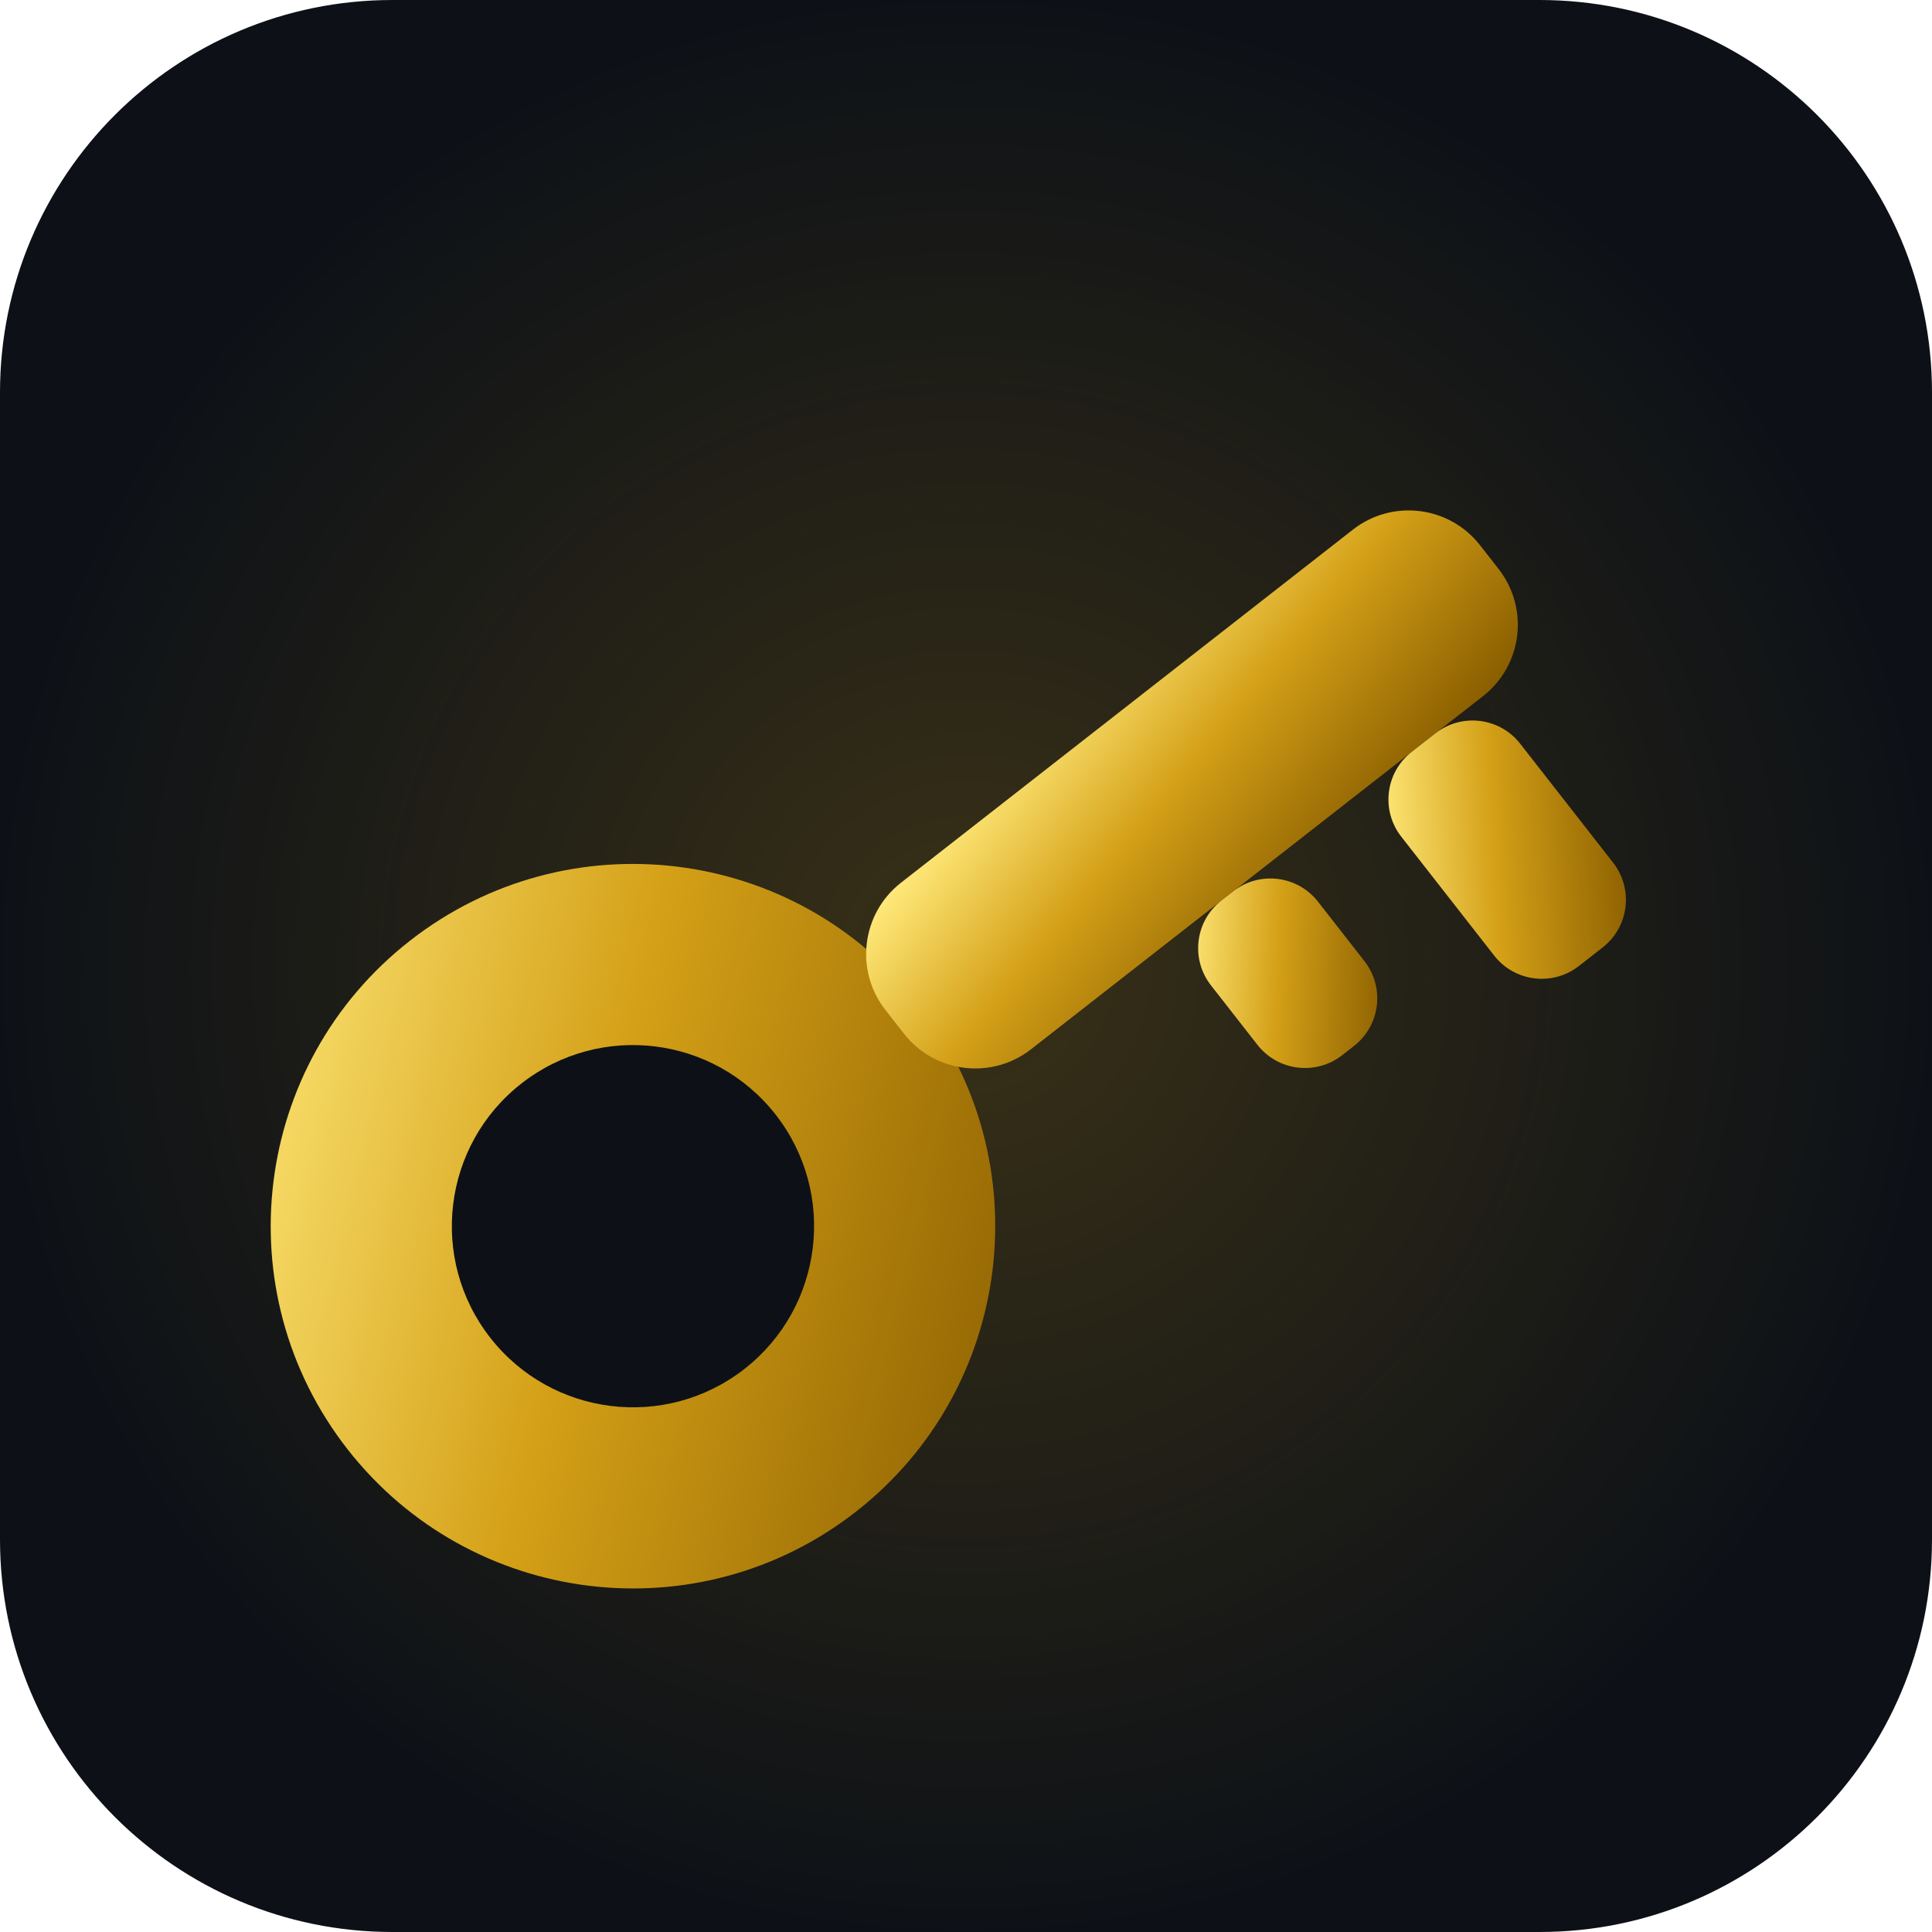
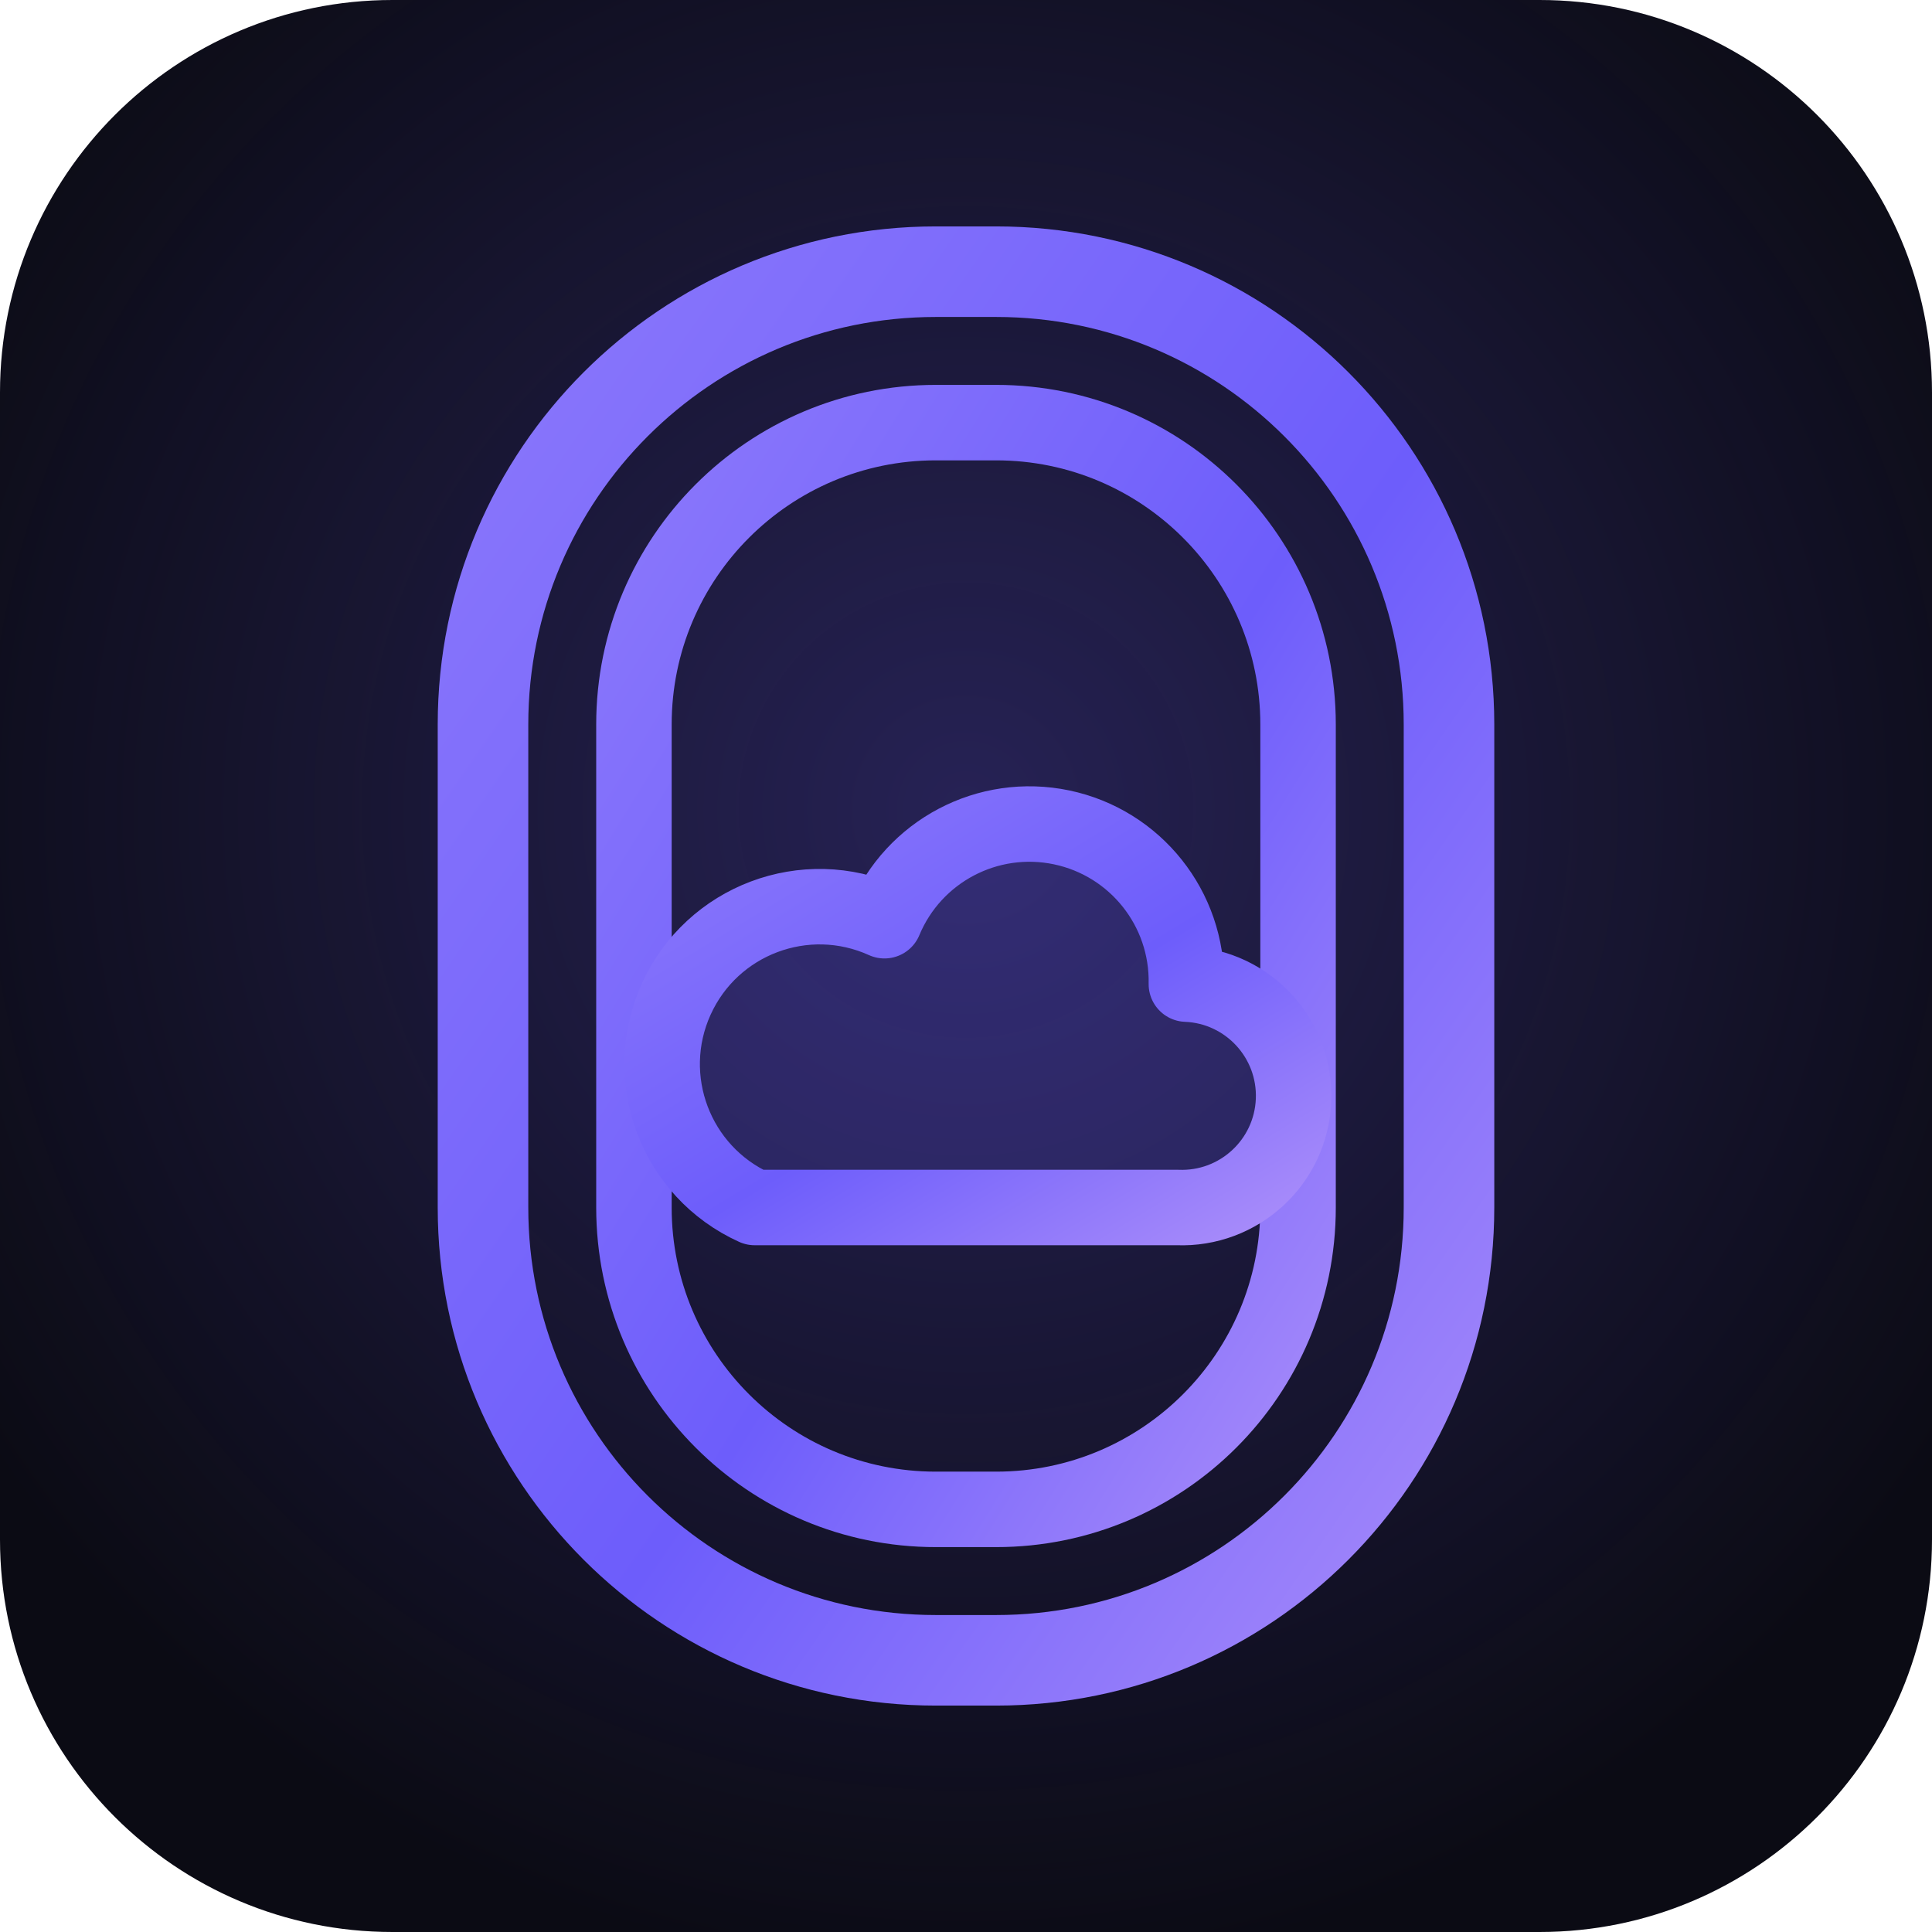
<svg xmlns="http://www.w3.org/2000/svg" viewBox="0 0 64 64">
  <defs>
-     <linearGradient id="gold" x1="0.1" y1="0" x2="0.9" y2="1">
-       <stop offset="0%" stop-color="#FFE97A" />
-       <stop offset="45%" stop-color="#D4A017" />
-       <stop offset="100%" stop-color="#8A5E00" />
+     <linearGradient id="indigo" x1="0" y1="0" x2="1" y2="1">
+       <stop offset="0%" stop-color="#8b78fb" />
+       <stop offset="55%" stop-color="#6d5dfb" />
+       <stop offset="100%" stop-color="#a78bfa" />
    </linearGradient>
-     <radialGradient id="glow" cx="50%" cy="50%" r="50%">
-       <stop offset="0%" stop-color="#D4A017" stop-opacity="0.22" />
-       <stop offset="100%" stop-color="#D4A017" stop-opacity="0" />
+     <radialGradient id="glow" cx="50%" cy="42%" r="60%">
+       <stop offset="0%" stop-color="#6d5dfb" stop-opacity="0.28" />
+       <stop offset="100%" stop-color="#6d5dfb" stop-opacity="0" />
    </radialGradient>
  </defs>
-   <rect width="64" height="64" rx="13" fill="#0D1117" />
+   <rect width="64" height="64" rx="13" fill="#0b0b14" />
  <rect width="64" height="64" rx="13" fill="url(#glow)" />
-   <g transform="rotate(-38,32,32)">
-     <circle cx="18" cy="32" r="12" fill="url(#gold)" />
-     <circle cx="18" cy="32" r="6" fill="#0D1117" />
-     <rect x="29" y="28.5" width="25" height="7" rx="3" fill="url(#gold)" />
-     <rect x="46" y="35.5" width="5" height="9" rx="2" fill="url(#gold)" />
-     <rect x="38" y="35.5" width="4.5" height="6.5" rx="2" fill="url(#gold)" />
+   <g fill="none" stroke="url(#indigo)" stroke-linecap="round" stroke-linejoin="round">
+     <rect x="16" y="9" width="32" height="46" rx="15" stroke-width="3" />
+     <rect x="21" y="14" width="22" height="36" rx="10" stroke-width="2.5" />
+     <line x1="28.5" y1="20" x2="35.5" y2="20" stroke-width="3" />
+     <path d="M25 40              h14              a3.7 3.7 0 0 0 0.3 -7.4              a5.2 5.2 0 0 0 -10 -2.1              a4 4 0 0 0 -4.3 9.5              Z" stroke-width="2.5" fill="#6d5dfb" fill-opacity="0.2" />
  </g>
</svg>
